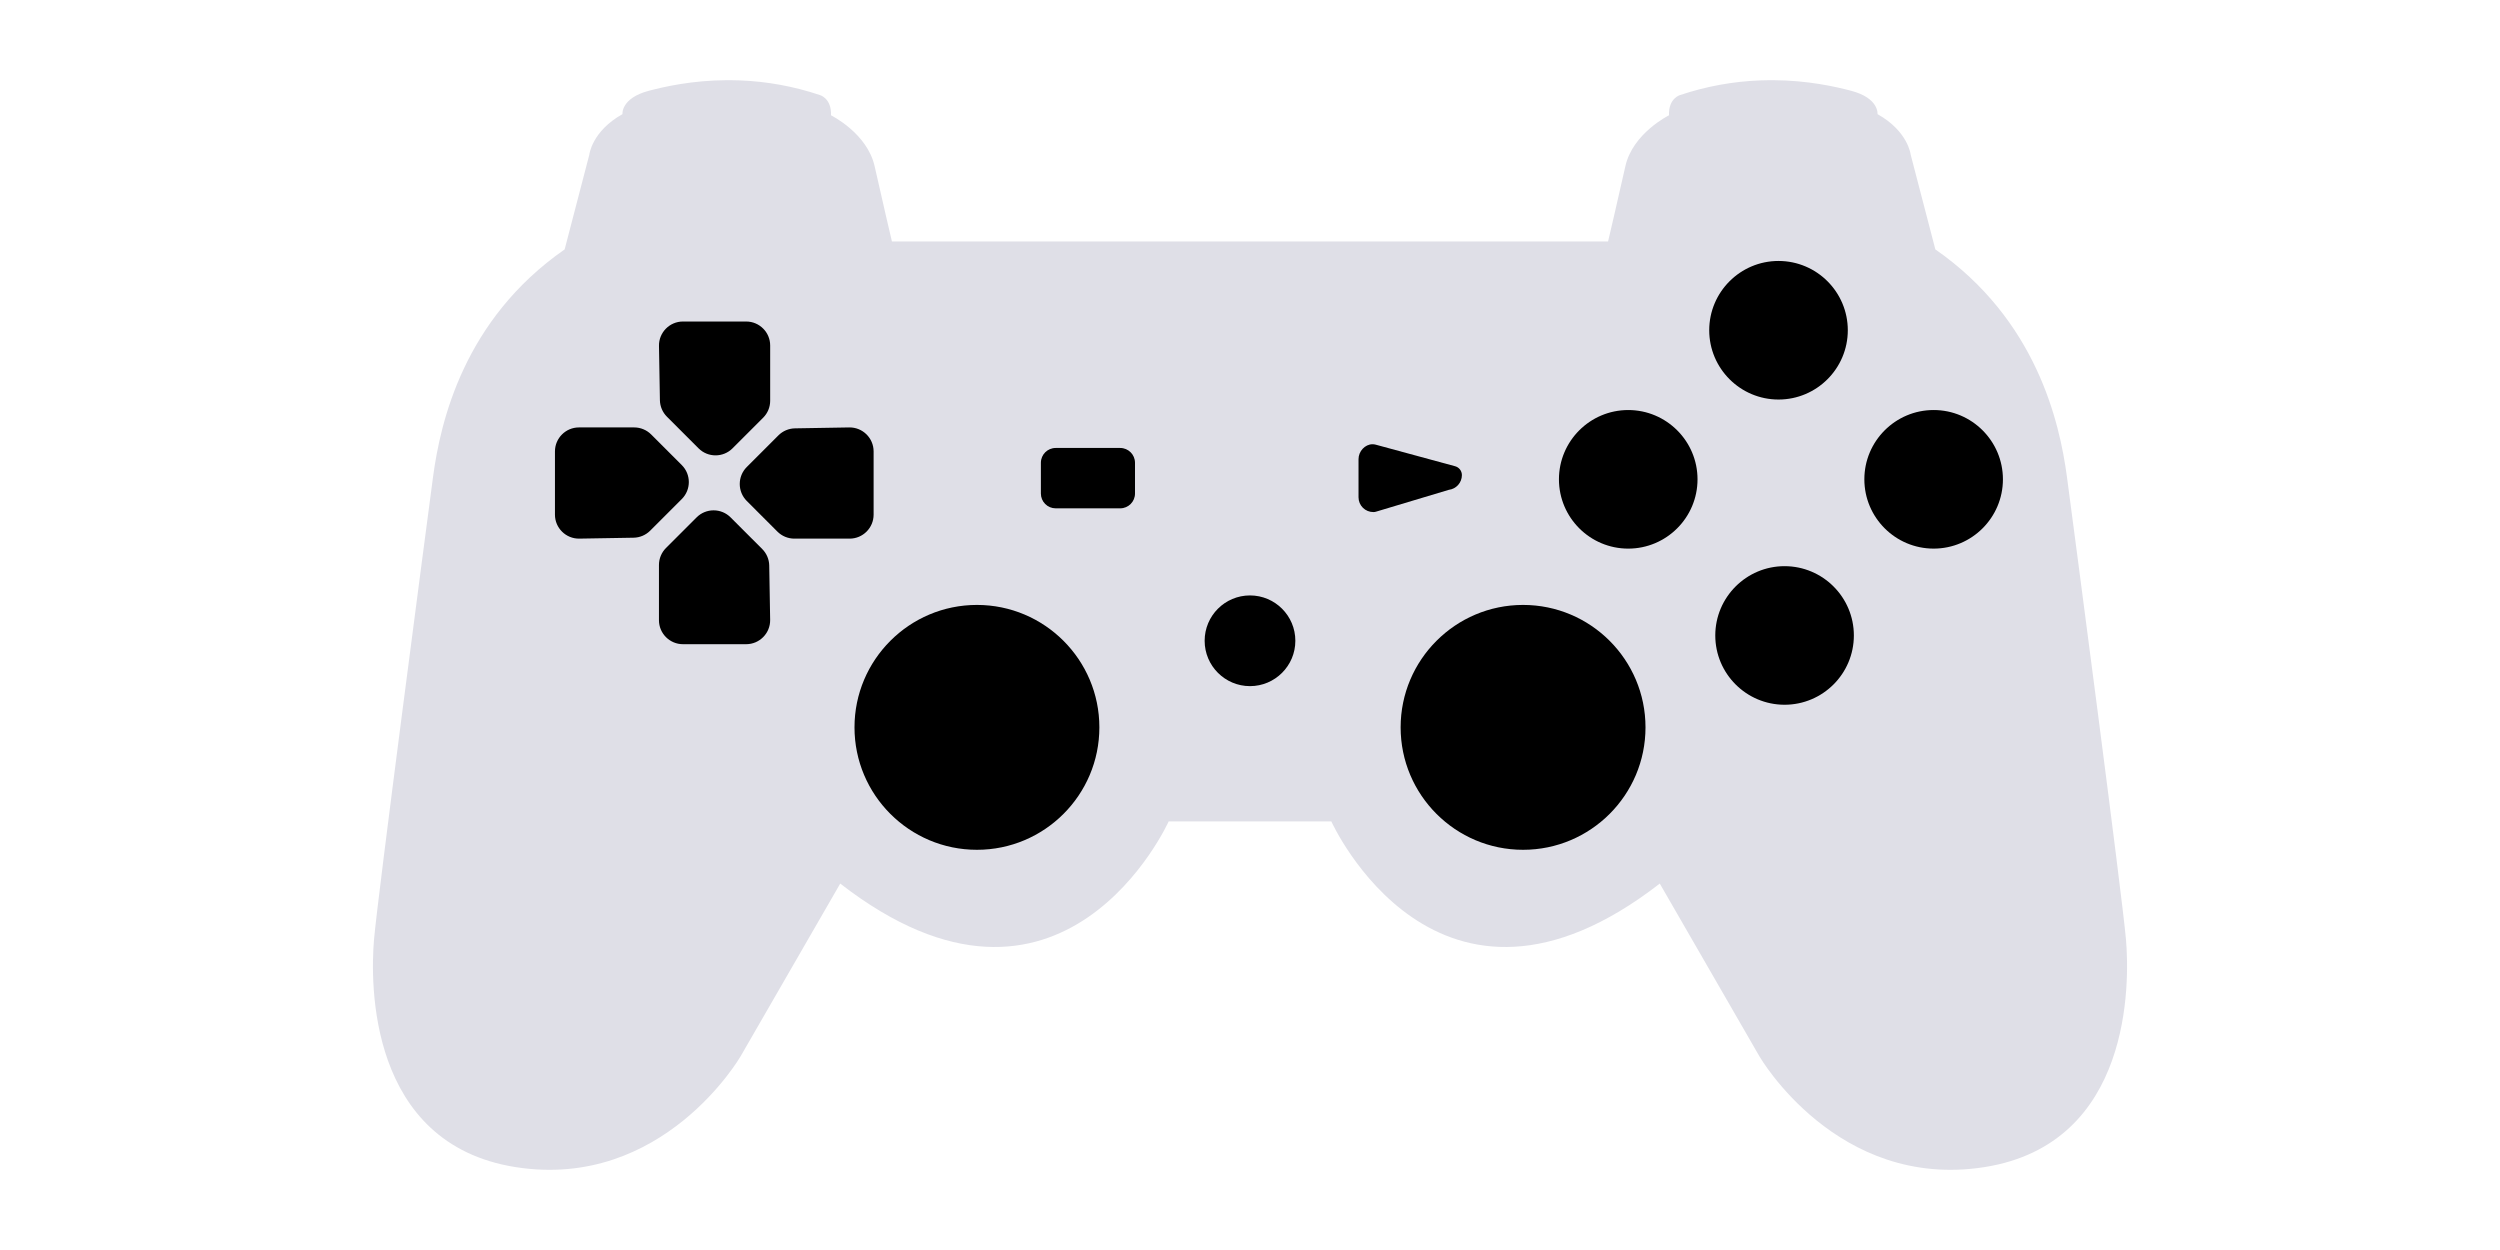
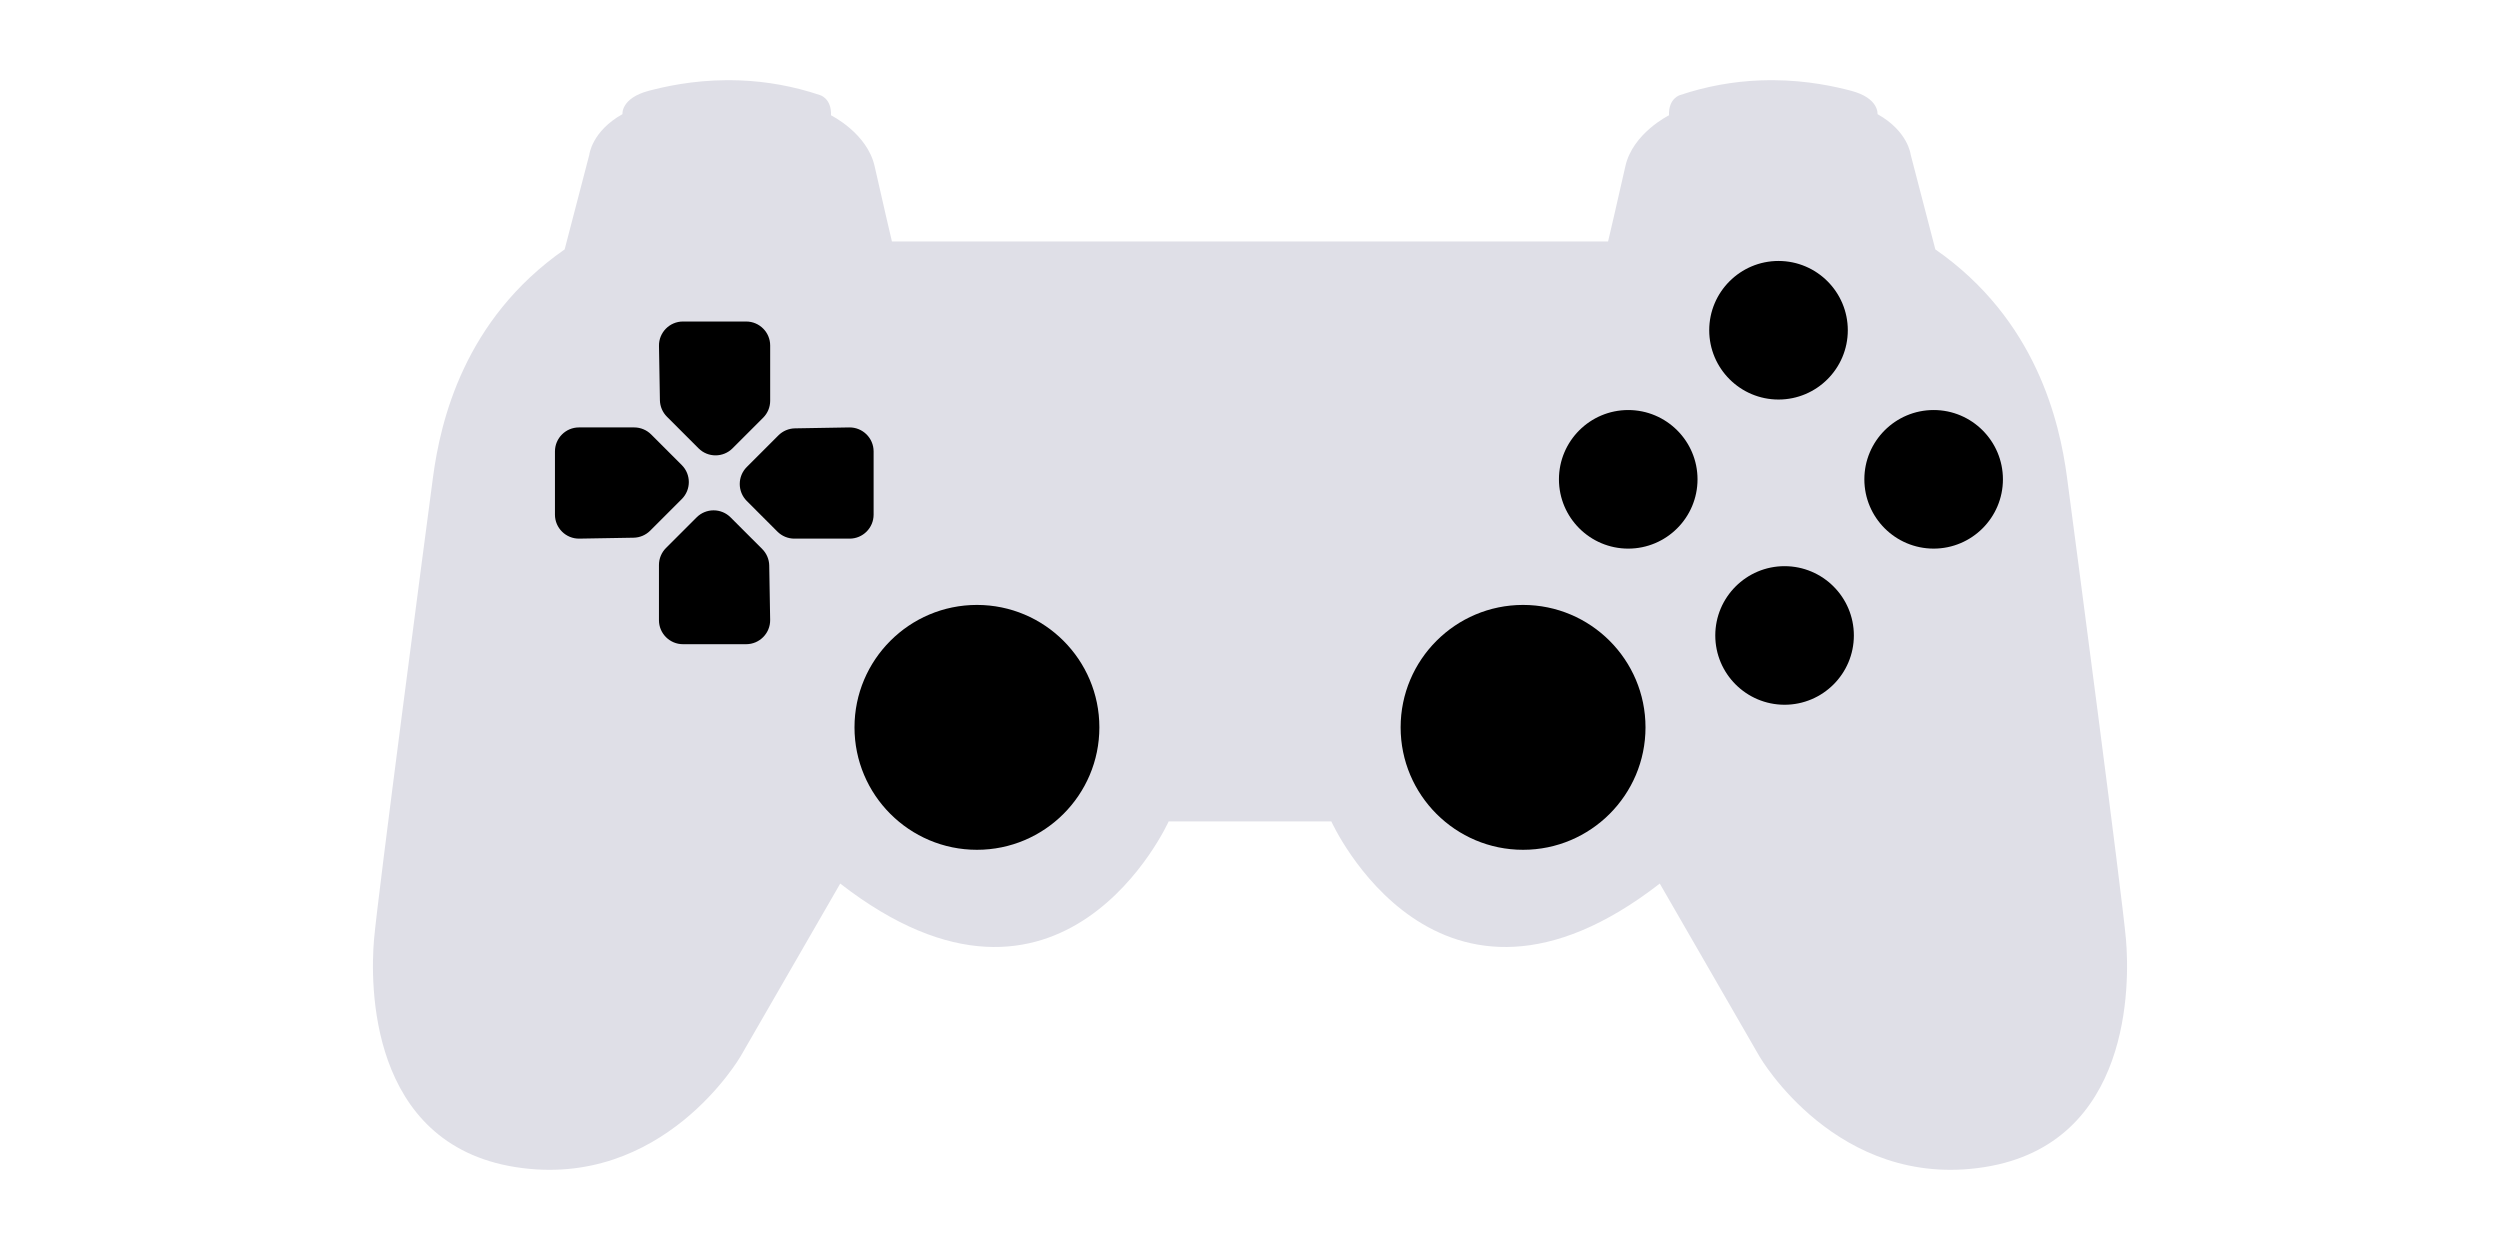
<svg xmlns="http://www.w3.org/2000/svg" xml:space="preserve" width="1000" height="500" version="1.1" id="svg10">
  <defs id="defs10" />
  <path d="M290.767 32.071c-13.854.072-24.865 2.57-31.186 4.227-11.309 2.969-10.591 9.36-10.591 9.36-12.284 6.87-13.268 16.234-13.268 16.234l-9.861 37.865c-40.328 28.051-49.691 68.921-52.65 91.047-2.939 22.152-22.126 167.8-23.602 184.996-1.485 17.236-2.466 81.68 56.592 91.04 59.053 9.323 90.03-44.305 90.03-44.305l39.86-69.105c89.052 69.105 131.373-24.86 131.373-24.86h65.072s42.32 93.965 131.373 24.86l39.86 69.105s30.978 53.628 90.031 44.305c59.058-9.36 58.074-73.804 56.592-91.04-1.476-17.196-20.665-162.844-23.605-184.995-2.956-22.127-12.32-62.997-52.648-91.047l-9.861-37.865s-.985-9.365-13.268-16.235c0 0 .718-6.391-10.591-9.358-6.322-1.66-17.332-4.156-31.186-4.229h-1.23a119 119 0 0 0-3.794.081 114.1 114.1 0 0 0-32.17 5.875s-4.69 1.23-4.445 8.096c0 0-14.53 7.165-17.456 20.422-2.966 13.306-6.908 30.04-6.908 30.04H356.77s-3.942-16.734-6.908-30.04c-2.926-13.257-17.456-20.422-17.456-20.422.246-6.867-4.445-8.096-4.445-8.096a114.1 114.1 0 0 0-32.17-5.875 118 118 0 0 0-3.795-.08z" style="fill:#dfdfe7;stroke-width:1.187;fill-opacity:1" id="path1" />
-   <path d="M499.998 238.171c-10.01 0-18.14 8.131-18.14 18.14s8.132 18.142 18.14 18.142c10.01 0 18.143-8.133 18.143-18.143s-8.133-18.139-18.143-18.139" style="baseline-shift:baseline;display:inline;overflow:visible;vector-effect:none;fill:#000;fill-opacity:1;stroke-width:1.187;stop-color:#000" id="path2" />
  <path d="M273.17 128.605c-5.34.006-9.665 4.408-9.577 9.747l.37 21.716a9.58 9.58 0 0 0 2.804 6.61l12.674 12.674c3.733 3.728 9.815 3.728 13.549 0l12.267-12.263a9.58 9.58 0 0 0 2.814-6.774v-22.122c0-5.281-4.306-9.587-9.588-9.587zm-41.6 42.366c-5.28 0-9.583 4.302-9.587 9.581v24.185l-.002 1.126c-.001 5.347 4.409 9.68 9.754 9.587l21.716-.368a9.6 9.6 0 0 0 6.611-2.806l12.673-12.674c3.728-3.733 3.728-9.816 0-13.549l-12.269-12.27h-.002a9.6 9.6 0 0 0-6.773-2.812zm108.134 0-21.725.37a9.58 9.58 0 0 0-6.608 2.805l-12.674 12.675h-.002c-3.728 3.735-3.728 9.816 0 13.55h.002l12.266 12.268a9.58 9.58 0 0 0 6.773 2.814h22.12c5.281 0 9.587-4.306 9.587-9.588V181.68h.002v-1.128c-.004-5.34-4.403-9.665-9.742-9.58m-54.262 33.166a9.56 9.56 0 0 0-6.776 2.795l-12.27 12.267a9.6 9.6 0 0 0-2.812 6.777v22.12c.004 5.28 4.309 9.581 9.587 9.581h25.314c5.339-.004 9.665-4.403 9.577-9.741v-.002l-.369-21.717a9.58 9.58 0 0 0-2.804-6.61l-12.674-12.675a9.56 9.56 0 0 0-6.774-2.795" style="baseline-shift:baseline;display:inline;overflow:visible;vector-effect:none;fill:#000;stroke-width:1.128;stop-color:#000" id="path3" />
-   <path d="M422.273 179.186a5.925 5.925 0 0 0-5.92 5.923v12.289a5.91 5.91 0 0 0 5.92 5.937h25.81a5.925 5.925 0 0 0 5.917-5.937v-12.29a5.925 5.925 0 0 0-5.918-5.922z" style="fill:#000;fill-opacity:1;fill-rule:evenodd;stroke-width:.513;stroke-linecap:round;stroke-miterlimit:7;paint-order:stroke markers fill" id="path4" />
-   <path d="M548.984 177.695c-2.976.02-5.574 2.814-5.574 5.952v15.283a5.9 5.9 0 0 0 5.936 5.895 3.3 3.3 0 0 0 1.04-.148l29.137-8.743a5.95 5.95 0 0 0 5.236-5.897 3.67 3.67 0 0 0-2.714-3.541l-31.766-8.632a4.8 4.8 0 0 0-1.295-.169" style="fill:#000;fill-opacity:1;fill-rule:evenodd;stroke:none;stroke-width:.649;stroke-linecap:round;stroke-miterlimit:7;paint-order:stroke markers fill" id="path5" />
  <path d="M711.407 104.383c-15.286 0-27.718 12.432-27.718 27.718s12.432 27.715 27.718 27.715 27.715-12.428 27.715-27.715c0-15.288-12.43-27.717-27.715-27.717m-60.113 59.63c-15.286 0-27.717 12.43-27.717 27.716s12.431 27.718 27.717 27.718 27.716-12.432 27.716-27.718-12.43-27.718-27.716-27.718m122.164 0c-15.287 0-27.717 12.43-27.717 27.717s12.431 27.717 27.717 27.717 27.713-12.431 27.713-27.717-12.427-27.718-27.713-27.718m-59.629 62.455c-15.285 0-27.716 12.432-27.716 27.719S698.544 281.9 713.83 281.9s27.716-12.429 27.716-27.715-12.43-27.718-27.716-27.718" style="baseline-shift:baseline;display:inline;overflow:visible;vector-effect:none;fill:#000;fill-opacity:1;stroke-width:1.187;stop-color:#000" id="path6" />
  <path d="m 609.226,241.97 c -27.024,0 -48.975,21.95 -48.975,48.976 0,27.025 21.95,48.975 48.975,48.975 27.025,0 48.975,-21.95 48.975,-48.975 0,-27.025 -21.95,-48.975 -48.975,-48.975" style="baseline-shift:baseline;display:inline;overflow:visible;vector-effect:none;fill:#000000;stroke-width:0.984;stop-color:#000000" id="path7" />
  <path d="m 609.226,241.97 c -27.024,0 -48.975,21.95 -48.975,48.976 0,27.025 21.95,48.975 48.975,48.975 27.025,0 48.975,-21.95 48.975,-48.975 0,-27.025 -21.95,-48.975 -48.975,-48.975" style="baseline-shift:baseline;display:inline;overflow:visible;vector-effect:none;fill:#000000;stroke-width:0.984;stop-color:#000000" transform="translate(-218.453)" id="path9" />
</svg>
